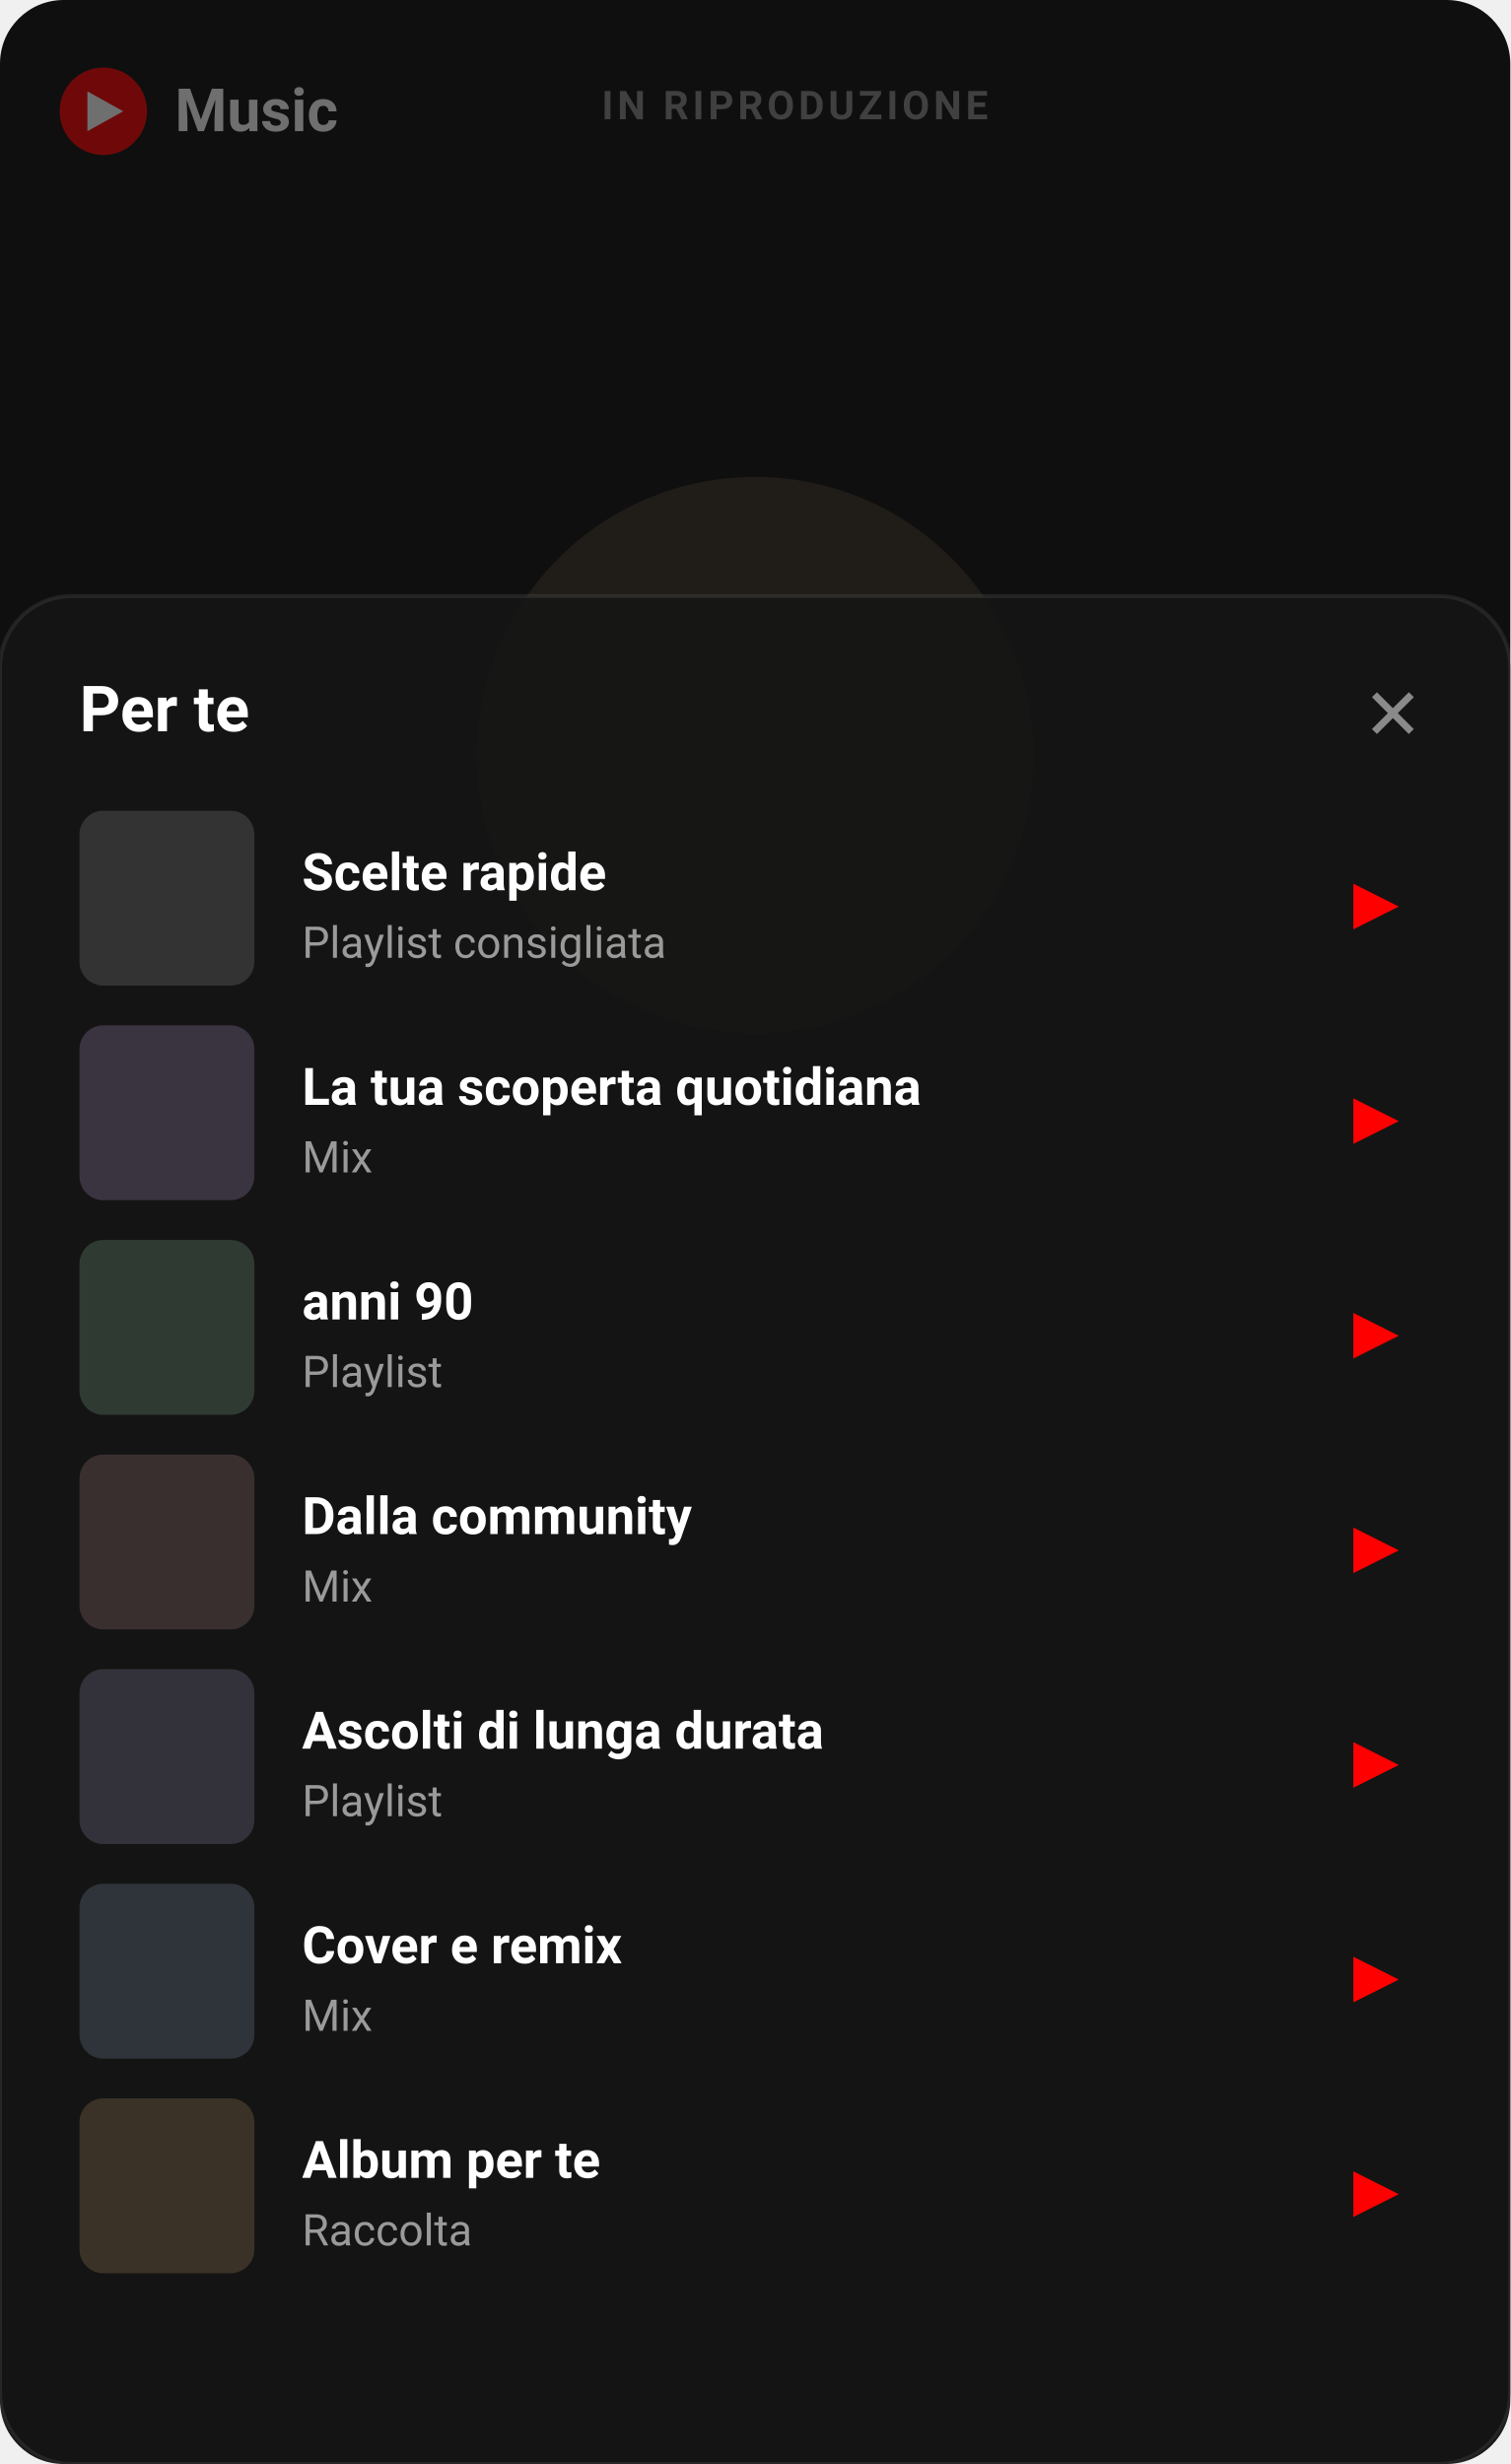
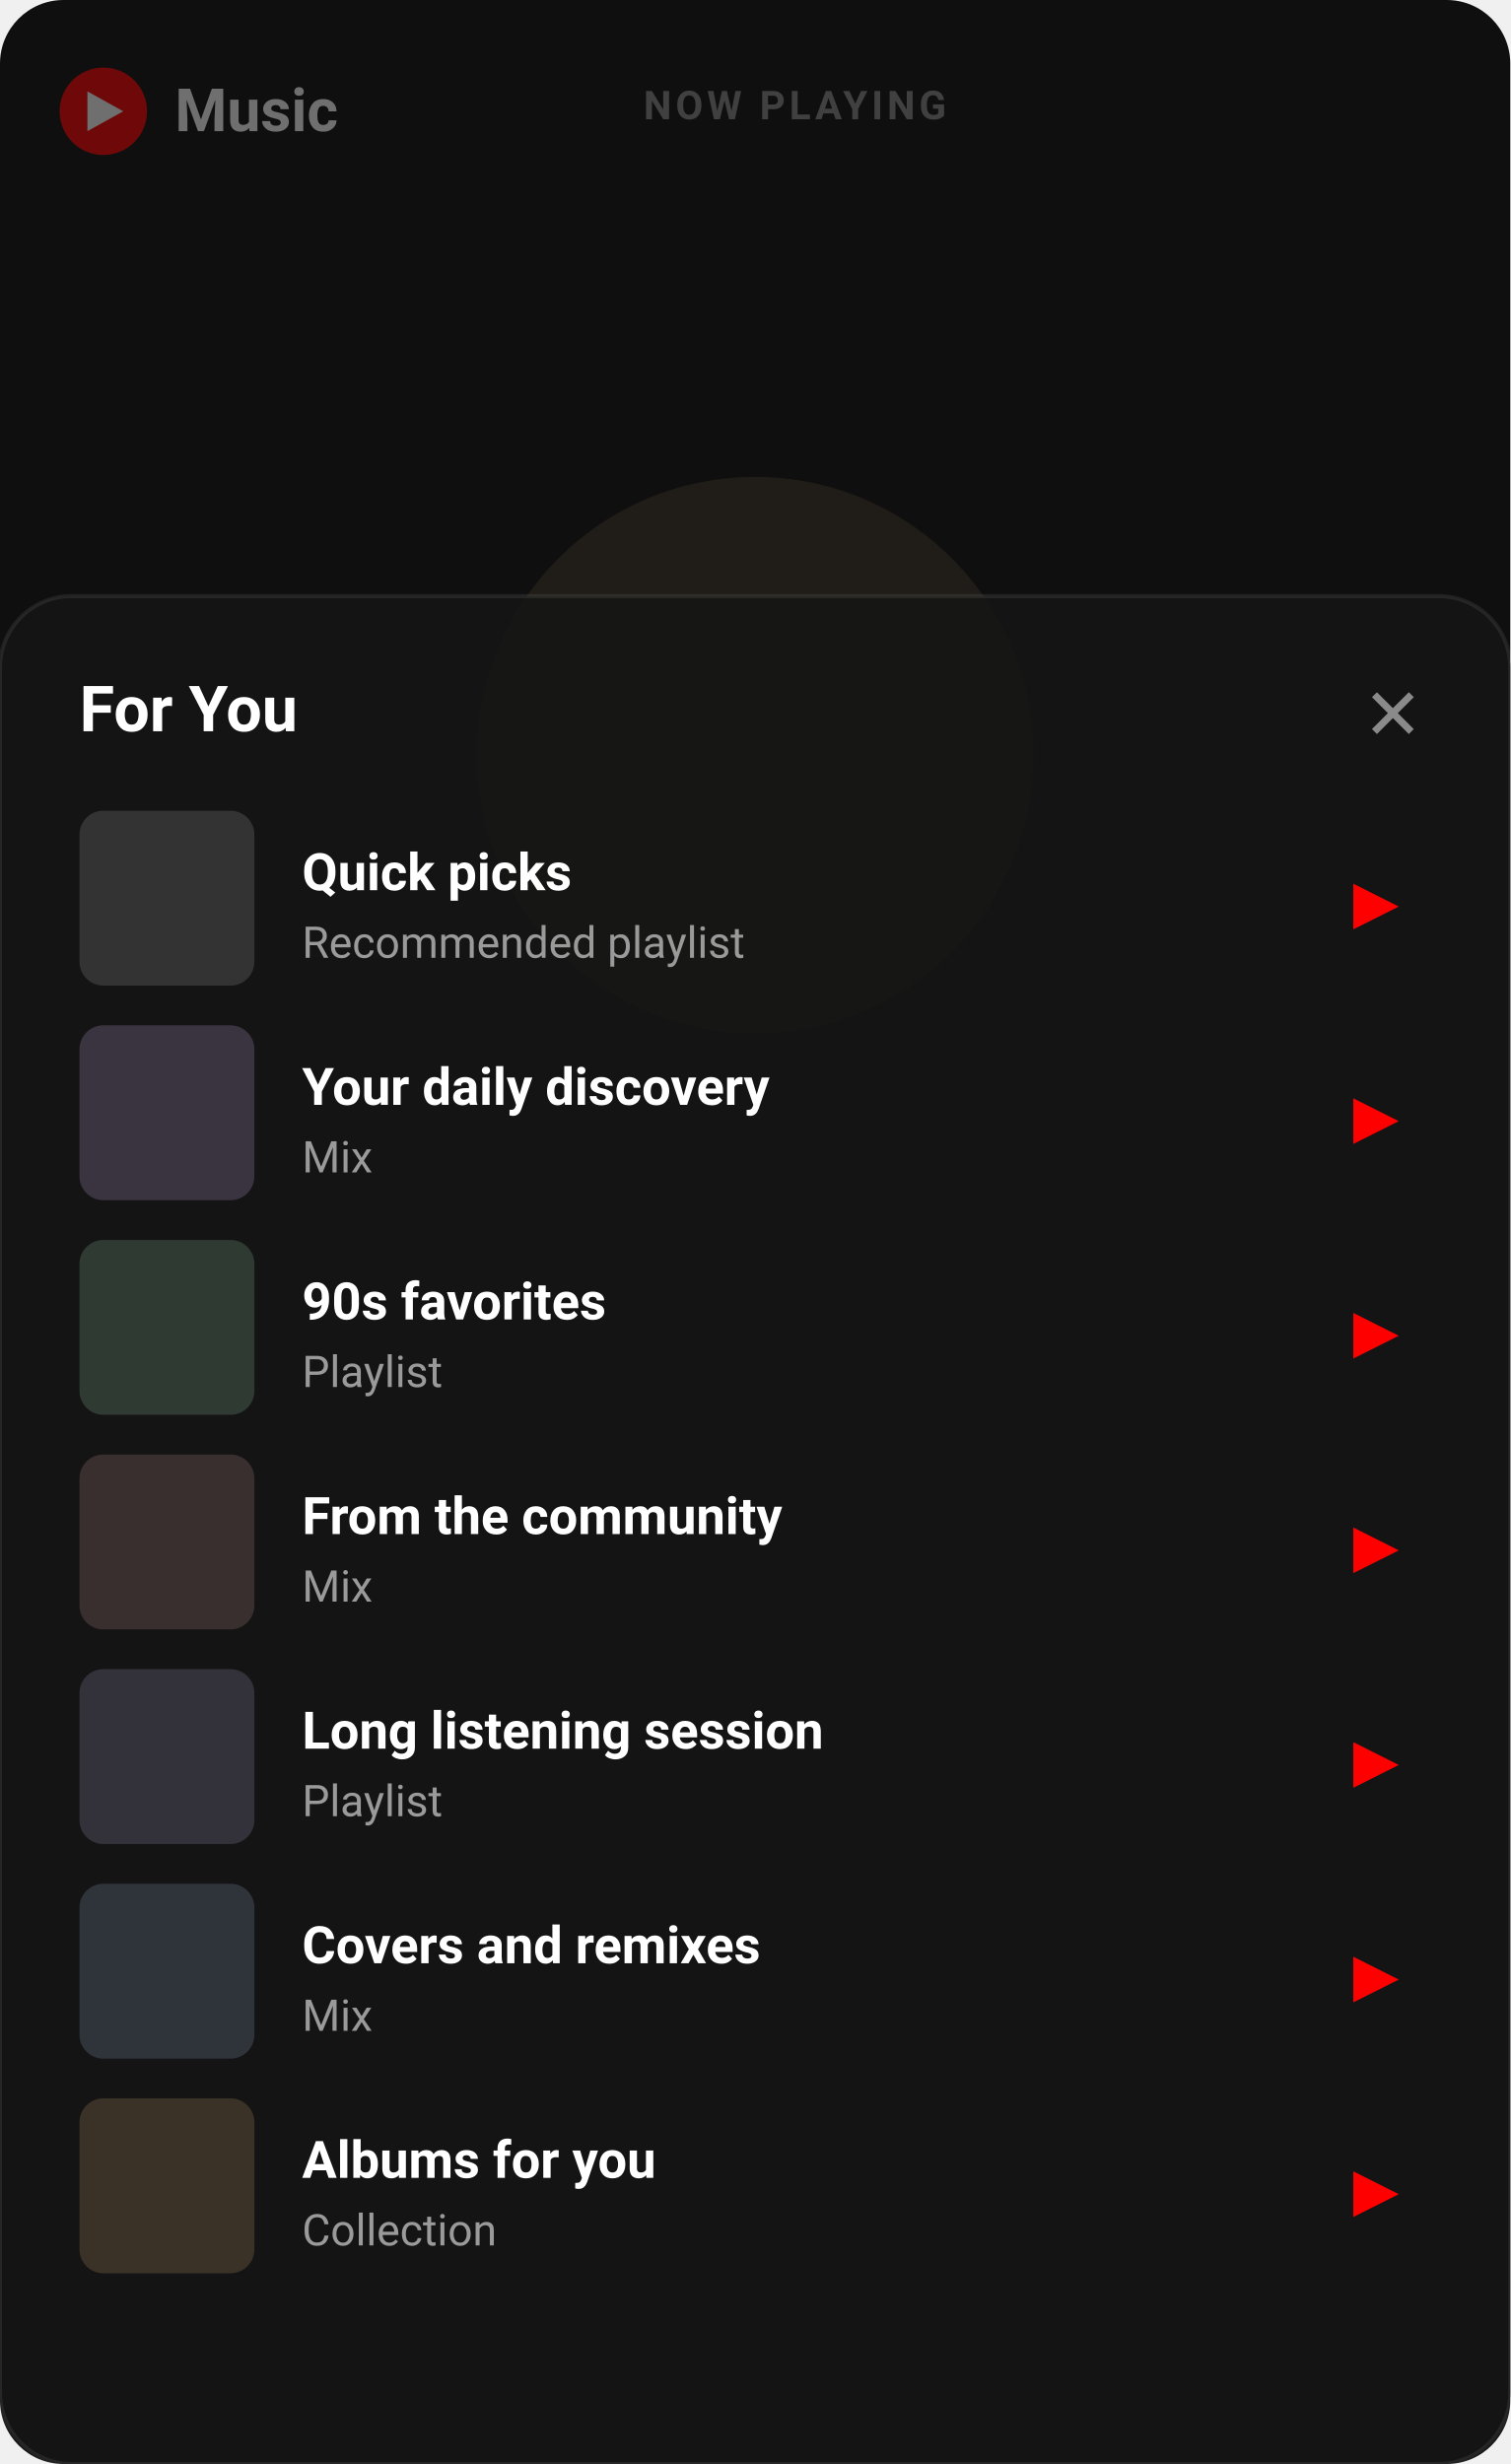
<svg xmlns="http://www.w3.org/2000/svg" viewBox="0 0 380 620" font-family="'Roboto','Segoe UI',system-ui,sans-serif">
  <rect width="380" height="620" rx="16" fill="#0f0f0f" />
  <g opacity="0.4">
    <circle cx="26" cy="28" r="11" fill="#ff0000" />
    <path d="M22 23 v10 l9 -5 z" fill="#fff" />
    <text x="44" y="33" fill="#fff" font-size="15" font-weight="700">Music</text>
-     <text x="200" y="30" fill="#8a8a8a" font-size="10" font-weight="700" letter-spacing="1" text-anchor="middle">IN RIPRODUZIONE</text>
+     <text x="200" y="30" fill="#8a8a8a" font-size="10" font-weight="700" letter-spacing="1" text-anchor="middle">NOW PLAYING</text>
    <circle cx="190" cy="190" r="70" fill="#3a2f22" />
  </g>
  <rect x="0" y="150" width="380" height="470" rx="18" fill="#161616" fill-opacity="0.9" />
  <rect x="0" y="150" width="380" height="470" rx="18" fill="none" stroke="rgba(255,255,255,0.08)" />
-   <text x="20" y="184" fill="#fff" font-size="16" font-weight="700">Per te</text>
+   <text x="20" y="184" fill="#fff" font-size="16" font-weight="700">For You</text>
  <text x="358" y="186" fill="#8a8a8a" font-size="18" text-anchor="end">✕</text>
  <g font-family="'Roboto',system-ui,sans-serif">
    <g transform="translate(0,204)">
      <rect x="20" y="0" width="44" height="44" rx="6" fill="#333" />
-       <text x="76" y="20" fill="#fff" font-size="13" font-weight="600">Scelte rapide</text>
-       <text x="76" y="37" fill="#9a9a9a" font-size="11">Playlist consigliata</text>
+       <text x="76" y="20" fill="#fff" font-size="13" font-weight="600">Quick picks</text>
+       <text x="76" y="37" fill="#9a9a9a" font-size="11">Recommended playlist</text>
      <text x="352" y="28" fill="#ff0000" font-size="15" text-anchor="end">▶</text>
    </g>
    <g transform="translate(0,258)">
      <rect x="20" y="0" width="44" height="44" rx="6" fill="#3a3340" />
-       <text x="76" y="20" fill="#fff" font-size="13" font-weight="600">La tua scoperta quotidiana</text>
+       <text x="76" y="20" fill="#fff" font-size="13" font-weight="600">Your daily discovery</text>
      <text x="76" y="37" fill="#9a9a9a" font-size="11">Mix</text>
      <text x="352" y="28" fill="#ff0000" font-size="15" text-anchor="end">▶</text>
    </g>
    <g transform="translate(0,312)">
      <rect x="20" y="0" width="44" height="44" rx="6" fill="#2f3a33" />
-       <text x="76" y="20" fill="#fff" font-size="13" font-weight="600">anni 90</text>
+       <text x="76" y="20" fill="#fff" font-size="13" font-weight="600">90s favorites</text>
      <text x="76" y="37" fill="#9a9a9a" font-size="11">Playlist</text>
      <text x="352" y="28" fill="#ff0000" font-size="15" text-anchor="end">▶</text>
    </g>
    <g transform="translate(0,366)">
      <rect x="20" y="0" width="44" height="44" rx="6" fill="#3a2f2f" />
-       <text x="76" y="20" fill="#fff" font-size="13" font-weight="600">Dalla community</text>
+       <text x="76" y="20" fill="#fff" font-size="13" font-weight="600">From the community</text>
      <text x="76" y="37" fill="#9a9a9a" font-size="11">Mix</text>
      <text x="352" y="28" fill="#ff0000" font-size="15" text-anchor="end">▶</text>
    </g>
    <g transform="translate(0,420)">
      <rect x="20" y="0" width="44" height="44" rx="6" fill="#33323a" />
-       <text x="76" y="20" fill="#fff" font-size="13" font-weight="600">Ascolti di lunga durata</text>
+       <text x="76" y="20" fill="#fff" font-size="13" font-weight="600">Long listening session</text>
      <text x="76" y="37" fill="#9a9a9a" font-size="11">Playlist</text>
      <text x="352" y="28" fill="#ff0000" font-size="15" text-anchor="end">▶</text>
    </g>
    <g transform="translate(0,474)">
      <rect x="20" y="0" width="44" height="44" rx="6" fill="#2f333a" />
-       <text x="76" y="20" fill="#fff" font-size="13" font-weight="600">Cover e remix</text>
+       <text x="76" y="20" fill="#fff" font-size="13" font-weight="600">Covers and remixes</text>
      <text x="76" y="37" fill="#9a9a9a" font-size="11">Mix</text>
      <text x="352" y="28" fill="#ff0000" font-size="15" text-anchor="end">▶</text>
    </g>
    <g transform="translate(0,528)">
      <rect x="20" y="0" width="44" height="44" rx="6" fill="#3a3226" />
-       <text x="76" y="20" fill="#fff" font-size="13" font-weight="600">Album per te</text>
-       <text x="76" y="37" fill="#9a9a9a" font-size="11">Raccolta</text>
+       <text x="76" y="20" fill="#fff" font-size="13" font-weight="600">Albums for you</text>
+       <text x="76" y="37" fill="#9a9a9a" font-size="11">Collection</text>
      <text x="352" y="28" fill="#ff0000" font-size="15" text-anchor="end">▶</text>
    </g>
  </g>
</svg>
